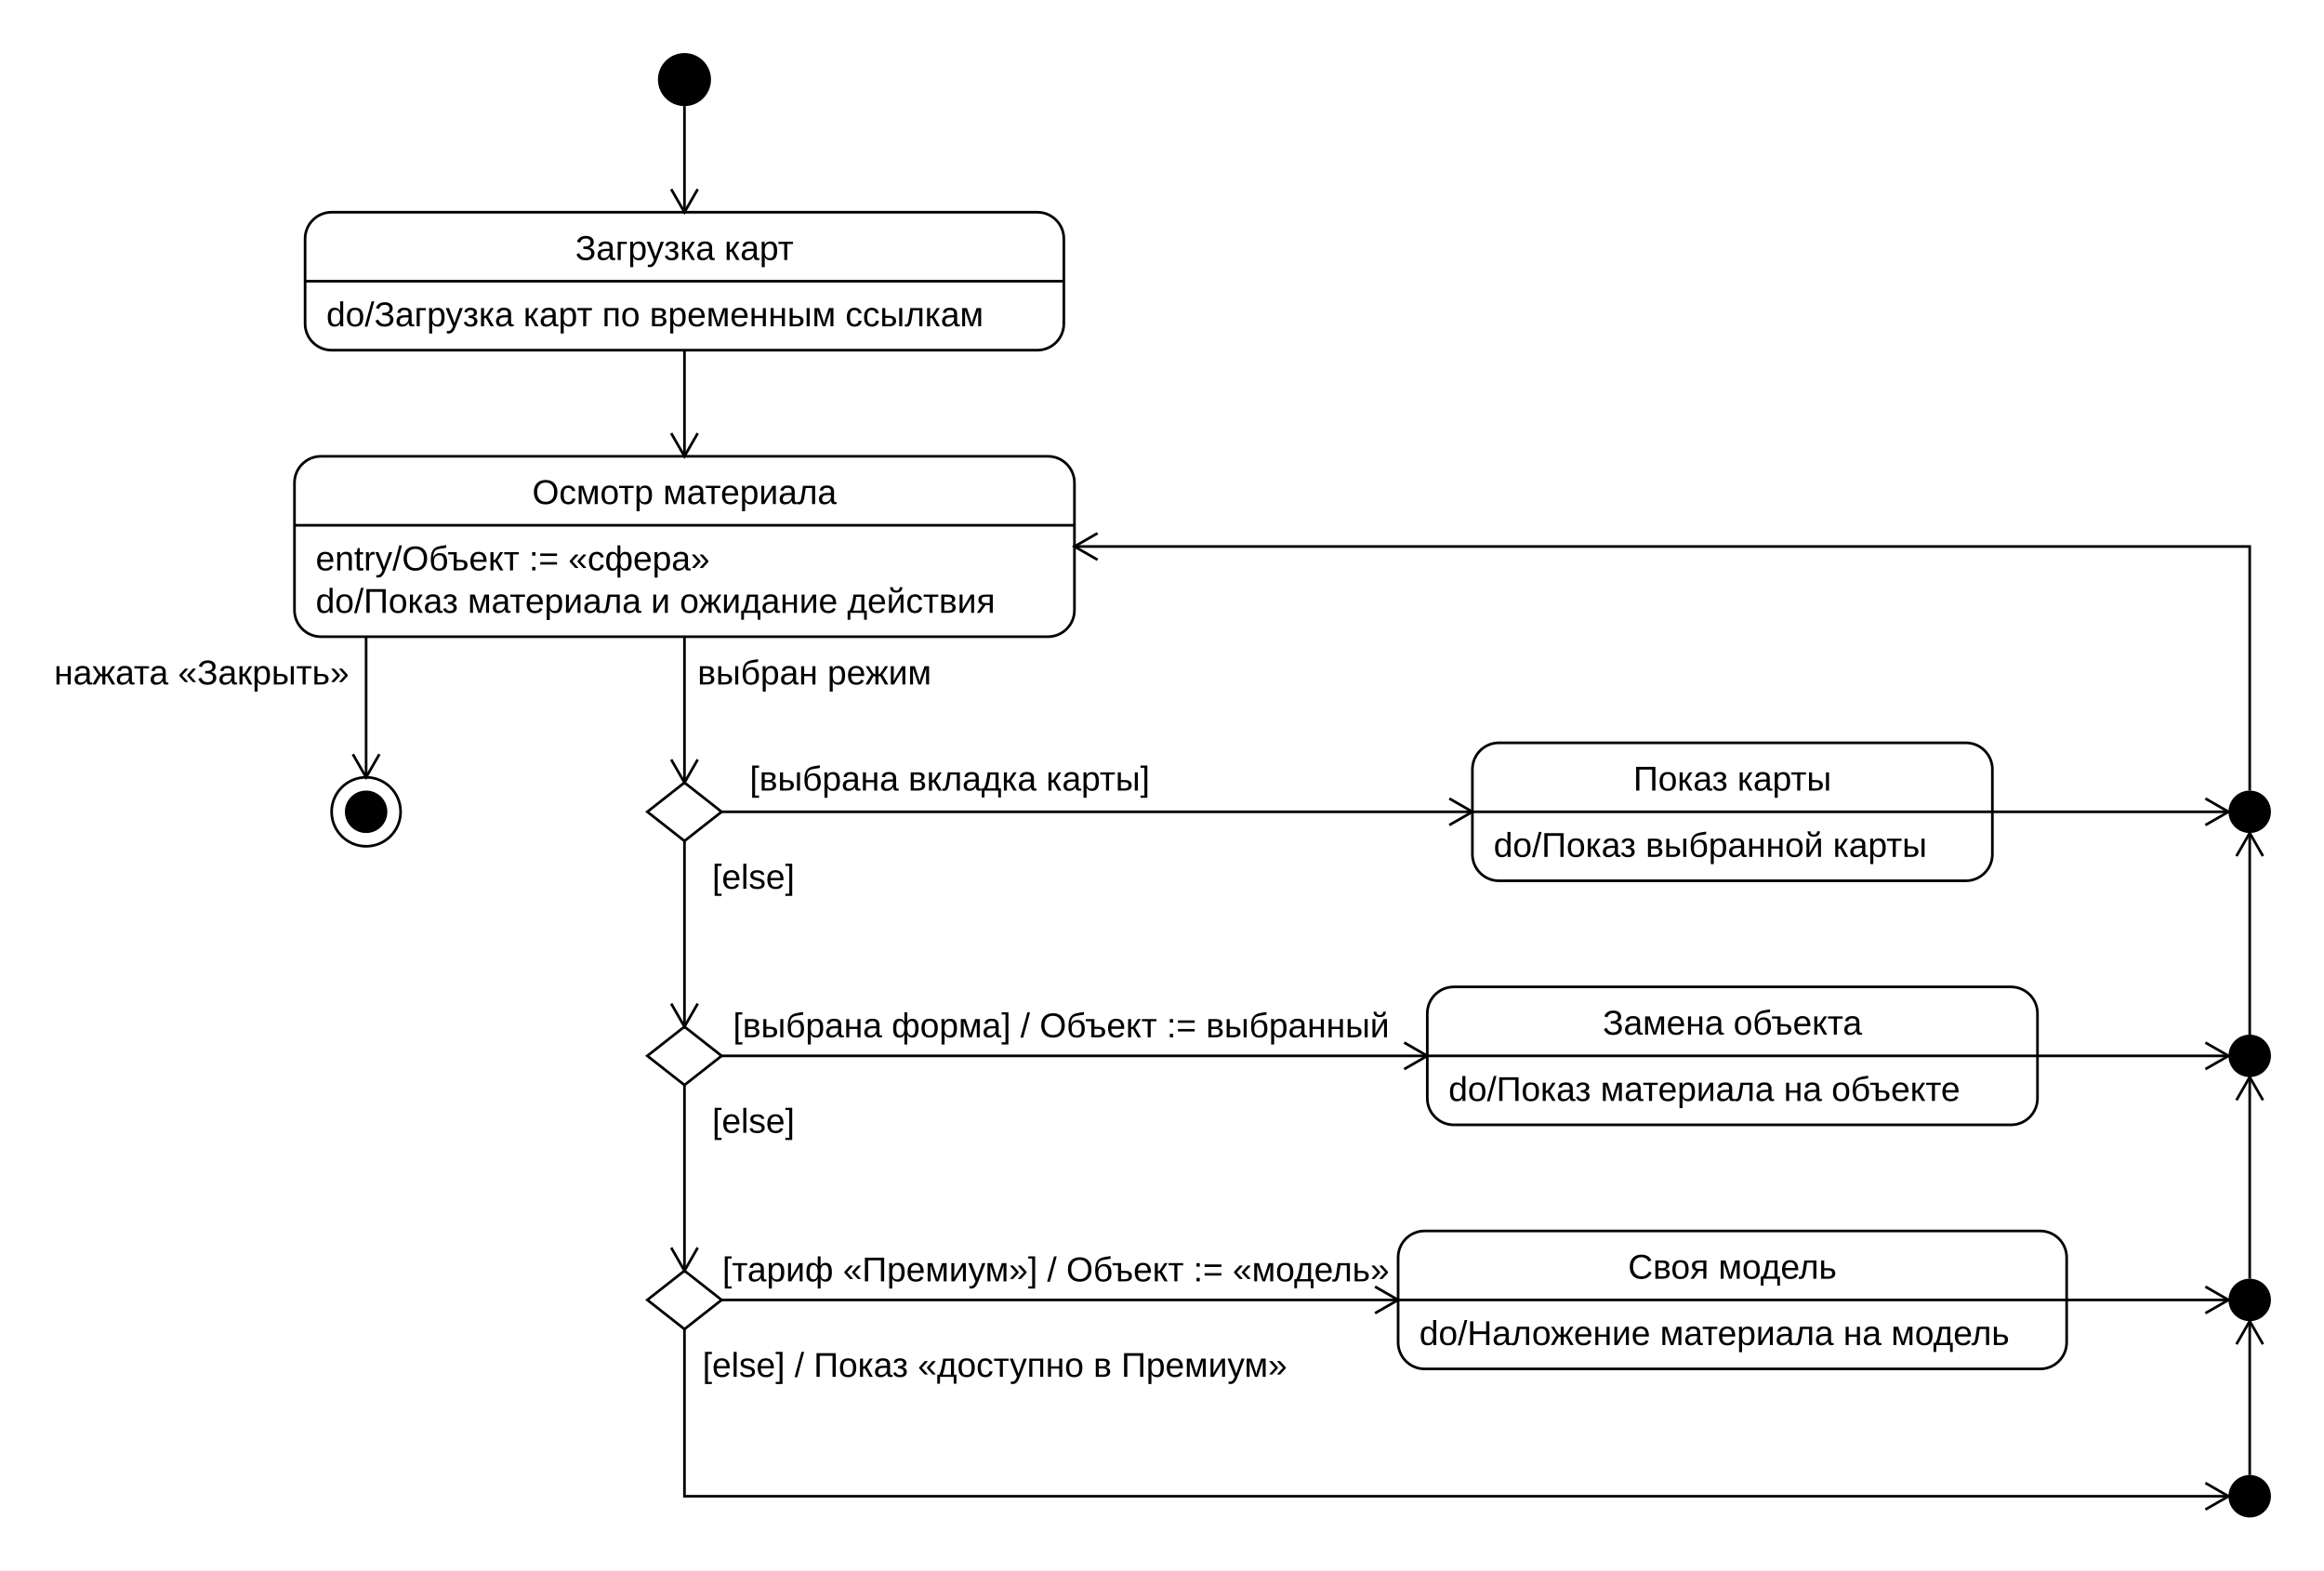
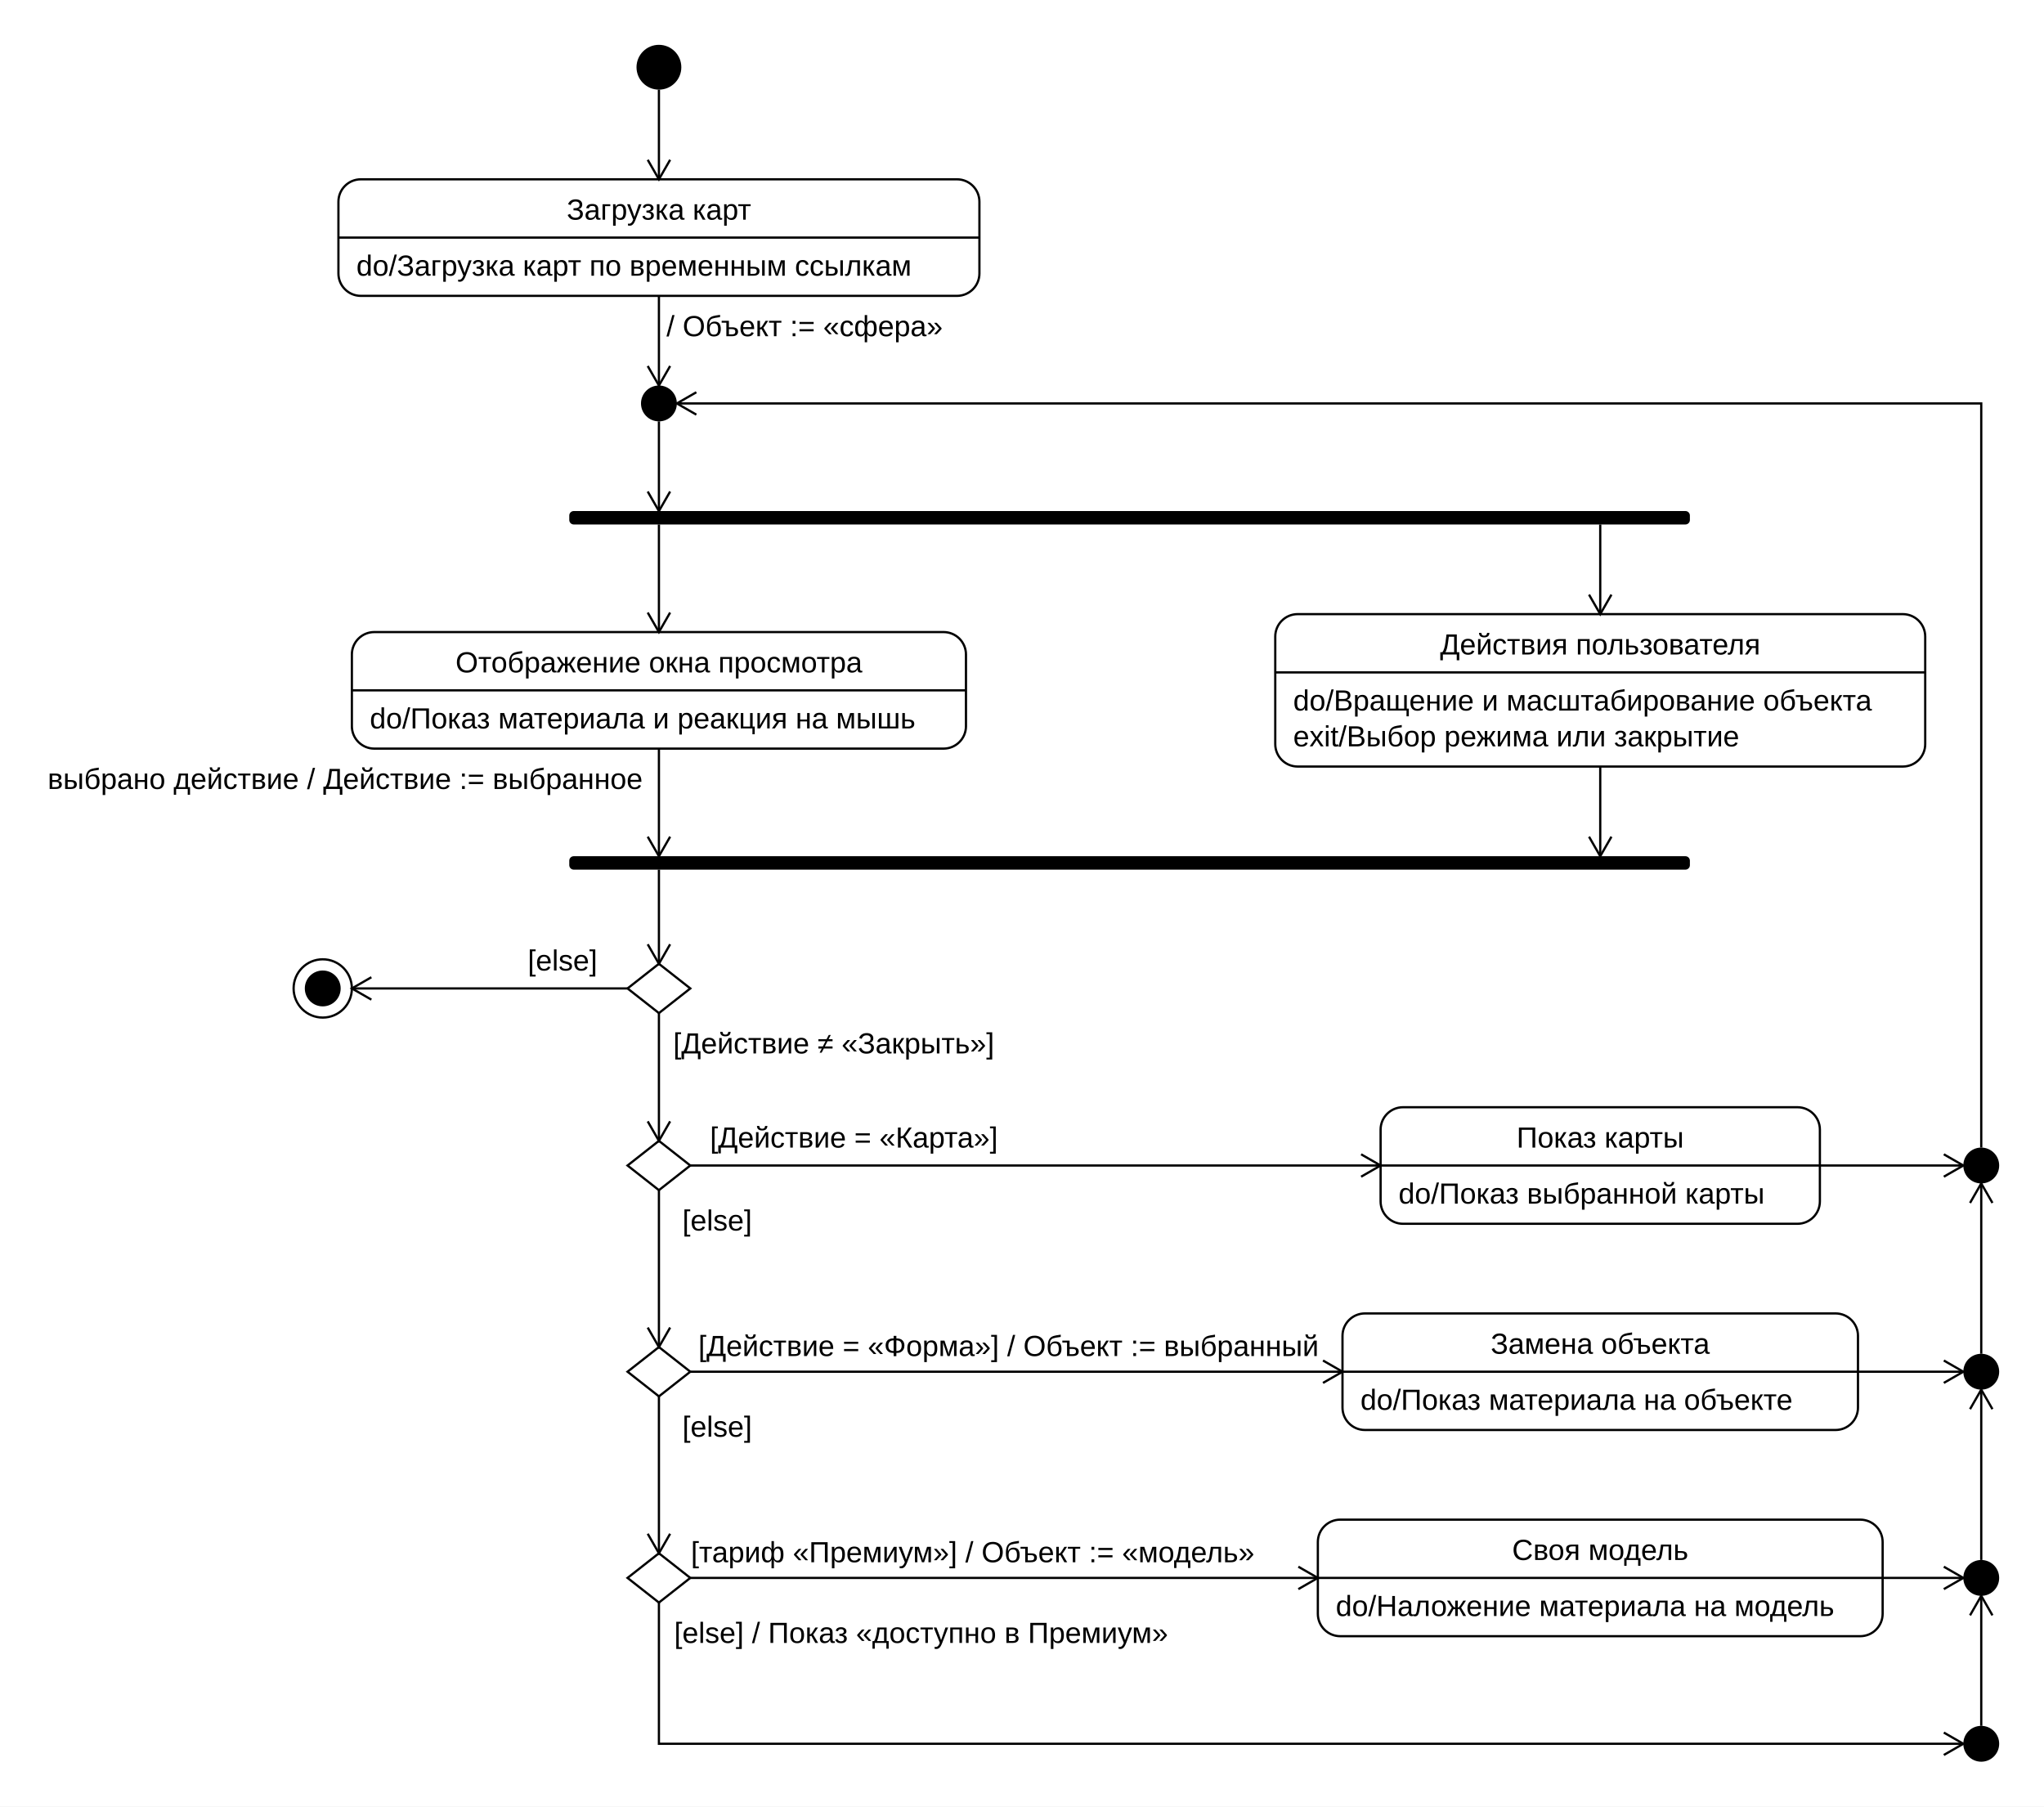
- <svg xmlns="http://www.w3.org/2000/svg" width="876" height="592" viewBox="22 52 876 592">
-   <rect x="22" y="52" width="876" height="592" fill="#fff" />
+ <svg xmlns="http://www.w3.org/2000/svg" width="912" height="806" viewBox="-14 52 912 806">
+   <rect x="-14" y="52" width="912" height="806" fill="#fff" />
  <circle cx="280.0" cy="82.0" r="10.0" fill="#000" />
  <rect x="137" y="132" width="286" height="52" rx="10" ry="10" fill="#fff" stroke="#000" />
  <text x="280.0" y="150.0" font-family="Arial, Helvetica, sans-serif" font-size="13" text-anchor="middle" font-weight="normal" fill="#000">Загрузка карт</text>
  <line x1="137" y1="158" x2="423" y2="158" stroke="#000" />
  <text x="145.0" y="175.0" font-family="Arial, Helvetica, sans-serif" font-size="13" text-anchor="start" font-weight="normal" fill="#000">do/Загрузка карт по временным ссылкам</text>
-   <rect x="133" y="224" width="294" height="68" rx="10" ry="10" fill="#fff" stroke="#000" />
-   <text x="280.0" y="242.0" font-family="Arial, Helvetica, sans-serif" font-size="13" text-anchor="middle" font-weight="normal" fill="#000">Осмотр материала</text>
-   <line x1="133" y1="250" x2="427" y2="250" stroke="#000" />
-   <text x="141.0" y="267.0" font-family="Arial, Helvetica, sans-serif" font-size="13" text-anchor="start" font-weight="normal" fill="#000">entry/Объект := «сфера»</text>
-   <text x="141.0" y="283.0" font-family="Arial, Helvetica, sans-serif" font-size="13" text-anchor="start" font-weight="normal" fill="#000">do/Показ материала и ожидание действия</text>
-   <circle cx="160.0" cy="358.0" r="13.0" fill="#fff" stroke="#000" />
-   <circle cx="160.0" cy="358.0" r="8.0" fill="#000" />
-   <polygon points="266,358.0 280.0,347 294,358.0 280.0,369" fill="#fff" stroke="#000" />
-   <polygon points="266,450.0 280.0,439 294,450.0 280.0,461" fill="#fff" stroke="#000" />
-   <polygon points="266,542.0 280.0,531 294,542.0 280.0,553" fill="#fff" stroke="#000" />
-   <rect x="577" y="332" width="196" height="52" rx="10" ry="10" fill="#fff" stroke="#000" />
-   <text x="675.0" y="350.0" font-family="Arial, Helvetica, sans-serif" font-size="13" text-anchor="middle" font-weight="normal" fill="#000">Показ карты</text>
-   <line x1="577" y1="358" x2="773" y2="358" stroke="#000" />
-   <text x="585.0" y="375.0" font-family="Arial, Helvetica, sans-serif" font-size="13" text-anchor="start" font-weight="normal" fill="#000">do/Показ выбранной карты</text>
-   <rect x="560" y="424" width="230" height="52" rx="10" ry="10" fill="#fff" stroke="#000" />
-   <text x="675.0" y="442.0" font-family="Arial, Helvetica, sans-serif" font-size="13" text-anchor="middle" font-weight="normal" fill="#000">Замена объекта</text>
-   <line x1="560" y1="450" x2="790" y2="450" stroke="#000" />
-   <text x="568.0" y="467.0" font-family="Arial, Helvetica, sans-serif" font-size="13" text-anchor="start" font-weight="normal" fill="#000">do/Показ материала на объекте</text>
-   <rect x="549" y="516" width="252" height="52" rx="10" ry="10" fill="#fff" stroke="#000" />
-   <text x="675.0" y="534.0" font-family="Arial, Helvetica, sans-serif" font-size="13" text-anchor="middle" font-weight="normal" fill="#000">Своя модель</text>
-   <line x1="549" y1="542" x2="801" y2="542" stroke="#000" />
-   <text x="557.0" y="559.0" font-family="Arial, Helvetica, sans-serif" font-size="13" text-anchor="start" font-weight="normal" fill="#000">do/Наложение материала на модель</text>
-   <circle cx="870.0" cy="358.0" r="8.0" fill="#000" />
-   <circle cx="870.0" cy="450.0" r="8.0" fill="#000" />
-   <circle cx="870.0" cy="542.0" r="8.0" fill="#000" />
-   <circle cx="870.0" cy="616.0" r="8.0" fill="#000" />
+   <circle cx="280.0" cy="232.0" r="8.0" fill="#000" />
+   <rect x="240" y="280" width="500" height="6" rx="2" fill="#000" />
+   <rect x="143" y="334" width="274" height="52" rx="10" ry="10" fill="#fff" stroke="#000" />
+   <text x="280.0" y="352.0" font-family="Arial, Helvetica, sans-serif" font-size="13" text-anchor="middle" font-weight="normal" fill="#000">Отображение окна просмотра</text>
+   <line x1="143" y1="360" x2="417" y2="360" stroke="#000" />
+   <text x="151.0" y="377.0" font-family="Arial, Helvetica, sans-serif" font-size="13" text-anchor="start" font-weight="normal" fill="#000">do/Показ материала и реакция на мышь</text>
+   <rect x="555" y="326" width="290" height="68" rx="10" ry="10" fill="#fff" stroke="#000" />
+   <text x="700.0" y="344.0" font-family="Arial, Helvetica, sans-serif" font-size="13" text-anchor="middle" font-weight="normal" fill="#000">Действия пользователя</text>
+   <line x1="555" y1="352" x2="845" y2="352" stroke="#000" />
+   <text x="563.0" y="369.0" font-family="Arial, Helvetica, sans-serif" font-size="13" text-anchor="start" font-weight="normal" fill="#000">do/Вращение и масштабирование объекта</text>
+   <text x="563.0" y="385.0" font-family="Arial, Helvetica, sans-serif" font-size="13" text-anchor="start" font-weight="normal" fill="#000">exit/Выбор режима или закрытие</text>
+   <rect x="240" y="434" width="500" height="6" rx="2" fill="#000" />
+   <polygon points="266,493.0 280.0,482 294,493.0 280.0,504" fill="#fff" stroke="#000" />
+   <circle cx="130.0" cy="493.0" r="13.0" fill="#fff" stroke="#000" />
+   <circle cx="130.0" cy="493.0" r="8.0" fill="#000" />
+   <polygon points="266,572.0 280.0,561 294,572.0 280.0,583" fill="#fff" stroke="#000" />
+   <polygon points="266,664.0 280.0,653 294,664.0 280.0,675" fill="#fff" stroke="#000" />
+   <polygon points="266,756.0 280.0,745 294,756.0 280.0,767" fill="#fff" stroke="#000" />
+   <rect x="602" y="546" width="196" height="52" rx="10" ry="10" fill="#fff" stroke="#000" />
+   <text x="700.0" y="564.0" font-family="Arial, Helvetica, sans-serif" font-size="13" text-anchor="middle" font-weight="normal" fill="#000">Показ карты</text>
+   <line x1="602" y1="572" x2="798" y2="572" stroke="#000" />
+   <text x="610.0" y="589.0" font-family="Arial, Helvetica, sans-serif" font-size="13" text-anchor="start" font-weight="normal" fill="#000">do/Показ выбранной карты</text>
+   <rect x="585" y="638" width="230" height="52" rx="10" ry="10" fill="#fff" stroke="#000" />
+   <text x="700.0" y="656.0" font-family="Arial, Helvetica, sans-serif" font-size="13" text-anchor="middle" font-weight="normal" fill="#000">Замена объекта</text>
+   <line x1="585" y1="664" x2="815" y2="664" stroke="#000" />
+   <text x="593.0" y="681.0" font-family="Arial, Helvetica, sans-serif" font-size="13" text-anchor="start" font-weight="normal" fill="#000">do/Показ материала на объекте</text>
+   <rect x="574" y="730" width="252" height="52" rx="10" ry="10" fill="#fff" stroke="#000" />
+   <text x="700.0" y="748.0" font-family="Arial, Helvetica, sans-serif" font-size="13" text-anchor="middle" font-weight="normal" fill="#000">Своя модель</text>
+   <line x1="574" y1="756" x2="826" y2="756" stroke="#000" />
+   <text x="582.0" y="773.0" font-family="Arial, Helvetica, sans-serif" font-size="13" text-anchor="start" font-weight="normal" fill="#000">do/Наложение материала на модель</text>
+   <circle cx="870.0" cy="572.0" r="8.0" fill="#000" />
+   <circle cx="870.0" cy="664.0" r="8.0" fill="#000" />
+   <circle cx="870.0" cy="756.0" r="8.0" fill="#000" />
+   <circle cx="870.0" cy="830.0" r="8.0" fill="#000" />
+   <path d="M280.0,286.0 L280.0,334.0" fill="none" stroke="#000" />
+   <path d="M275.0,325.3 L280.0,334.0 L285.0,325.3" fill="none" stroke="#000" />
+   <path d="M700.0,286.0 L700.0,326.0" fill="none" stroke="#000" />
+   <path d="M695.0,317.3 L700.0,326.0 L705.0,317.3" fill="none" stroke="#000" />
+   <path d="M280.0,386.0 L280.0,434.0" fill="none" stroke="#000" />
+   <path d="M275.0,425.3 L280.0,434.0 L285.0,425.3" fill="none" stroke="#000" />
+   <path d="M700.0,394.0 L700.0,434.0" fill="none" stroke="#000" />
+   <path d="M695.0,425.3 L700.0,434.0 L705.0,425.3" fill="none" stroke="#000" />
  <path d="M280.0,92.0 L280.0,132.0" fill="none" stroke="#000" />
  <path d="M275.0,123.3 L280.0,132.0 L285.0,123.3" fill="none" stroke="#000" />
  <path d="M280.0,184.0 L280.0,224.0" fill="none" stroke="#000" />
  <path d="M275.0,215.3 L280.0,224.0 L285.0,215.3" fill="none" stroke="#000" />
-   <path d="M160.0,292.0 L160.0,302.0 L160.0,345.0" fill="none" stroke="#000" />
-   <path d="M155.0,336.3 L160.0,345.0 L165.0,336.3" fill="none" stroke="#000" />
-   <path d="M280.0,292.0 L280.0,347.0" fill="none" stroke="#000" />
-   <path d="M275.0,338.3 L280.0,347.0 L285.0,338.3" fill="none" stroke="#000" />
-   <path d="M294.0,358.0 L577.0,358.0" fill="none" stroke="#000" />
-   <path d="M568.3,363.0 L577.0,358.0 L568.3,353.0" fill="none" stroke="#000" />
-   <path d="M280.0,369.0 L280.0,439.0" fill="none" stroke="#000" />
-   <path d="M275.0,430.3 L280.0,439.0 L285.0,430.3" fill="none" stroke="#000" />
-   <path d="M294.0,450.0 L560.0,450.0" fill="none" stroke="#000" />
-   <path d="M551.3,455.0 L560.0,450.0 L551.3,445.0" fill="none" stroke="#000" />
-   <path d="M280.0,461.0 L280.0,531.0" fill="none" stroke="#000" />
-   <path d="M275.0,522.3 L280.0,531.0 L285.0,522.3" fill="none" stroke="#000" />
-   <path d="M294.0,542.0 L549.0,542.0" fill="none" stroke="#000" />
-   <path d="M540.3,547.0 L549.0,542.0 L540.3,537.0" fill="none" stroke="#000" />
-   <path d="M280.0,553.0 L280.0,616.0 L862.0,616.0" fill="none" stroke="#000" />
-   <path d="M853.3,621.0 L862.0,616.0 L853.3,611.0" fill="none" stroke="#000" />
-   <path d="M773.0,358.0 L862.0,358.0" fill="none" stroke="#000" />
-   <path d="M853.3,363.0 L862.0,358.0 L853.3,353.0" fill="none" stroke="#000" />
-   <path d="M790.0,450.0 L862.0,450.0" fill="none" stroke="#000" />
-   <path d="M853.3,455.0 L862.0,450.0 L853.3,445.0" fill="none" stroke="#000" />
-   <path d="M801.0,542.0 L862.0,542.0" fill="none" stroke="#000" />
-   <path d="M853.3,547.0 L862.0,542.0 L853.3,537.0" fill="none" stroke="#000" />
-   <path d="M870.0,608.0 L870.0,550.0" fill="none" stroke="#000" />
-   <path d="M875.0,558.7 L870.0,550.0 L865.0,558.7" fill="none" stroke="#000" />
-   <path d="M870.0,534.0 L870.0,458.0" fill="none" stroke="#000" />
-   <path d="M875.0,466.7 L870.0,458.0 L865.0,466.7" fill="none" stroke="#000" />
-   <path d="M870.0,442.0 L870.0,366.0" fill="none" stroke="#000" />
-   <path d="M875.0,374.7 L870.0,366.0 L865.0,374.7" fill="none" stroke="#000" />
-   <path d="M870.0,350.0 L870.0,258.0 L427.0,258.0" fill="none" stroke="#000" />
-   <path d="M435.7,253.0 L427.0,258.0 L435.7,263.0" fill="none" stroke="#000" />
-   <rect x="42.3" y="298.0" width="111.4" height="16" fill="#fff" fill-opacity="0.85" />
-   <text x="98.0" y="310.0" font-family="Arial, Helvetica, sans-serif" font-size="13" text-anchor="middle" font-weight="normal" fill="#000">нажата «Закрыть»</text>
-   <rect x="285.1" y="298.0" width="87.7" height="16" fill="#fff" fill-opacity="0.85" />
-   <text x="329.0" y="310.0" font-family="Arial, Helvetica, sans-serif" font-size="13" text-anchor="middle" font-weight="normal" fill="#000">выбран режим</text>
-   <rect x="301.9" y="338.0" width="156.1" height="16" fill="#fff" fill-opacity="0.85" />
-   <text x="380.0" y="350.0" font-family="Arial, Helvetica, sans-serif" font-size="13" text-anchor="middle" font-weight="normal" fill="#000">[выбрана вкладка карты]</text>
-   <rect x="285.8" y="375.0" width="40.4" height="16" fill="#fff" fill-opacity="0.85" />
-   <text x="306.0" y="387.0" font-family="Arial, Helvetica, sans-serif" font-size="13" text-anchor="middle" font-weight="normal" fill="#000">[else]</text>
-   <rect x="301.9" y="431.0" width="240.3" height="16" fill="#fff" fill-opacity="0.85" />
-   <text x="422.0" y="443.0" font-family="Arial, Helvetica, sans-serif" font-size="13" text-anchor="middle" font-weight="normal" fill="#000">[выбрана форма] / Объект := выбранный</text>
-   <rect x="285.8" y="467.0" width="40.4" height="16" fill="#fff" fill-opacity="0.85" />
-   <text x="306.0" y="479.0" font-family="Arial, Helvetica, sans-serif" font-size="13" text-anchor="middle" font-weight="normal" fill="#000">[else]</text>
-   <rect x="301.8" y="523.0" width="236.5" height="16" fill="#fff" fill-opacity="0.85" />
-   <text x="420.0" y="535.0" font-family="Arial, Helvetica, sans-serif" font-size="13" text-anchor="middle" font-weight="normal" fill="#000">[тариф «Премиум»] / Объект := «модель»</text>
-   <rect x="285.8" y="559.0" width="222.5" height="16" fill="#fff" fill-opacity="0.85" />
-   <text x="397.0" y="571.0" font-family="Arial, Helvetica, sans-serif" font-size="13" text-anchor="middle" font-weight="normal" fill="#000">[else] / Показ «доступно в Премиум»</text>
+   <path d="M280.0,240.0 L280.0,280.0" fill="none" stroke="#000" />
+   <path d="M275.0,271.3 L280.0,280.0 L285.0,271.3" fill="none" stroke="#000" />
+   <path d="M280.0,440.0 L280.0,482.0" fill="none" stroke="#000" />
+   <path d="M275.0,473.3 L280.0,482.0 L285.0,473.3" fill="none" stroke="#000" />
+   <path d="M280.0,504.0 L280.0,561.0" fill="none" stroke="#000" />
+   <path d="M275.0,552.3 L280.0,561.0 L285.0,552.3" fill="none" stroke="#000" />
+   <path d="M266.0,493.0 L143.0,493.0" fill="none" stroke="#000" />
+   <path d="M151.7,488.0 L143.0,493.0 L151.7,498.0" fill="none" stroke="#000" />
+   <path d="M294.0,572.0 L602.0,572.0" fill="none" stroke="#000" />
+   <path d="M593.3,577.0 L602.0,572.0 L593.3,567.0" fill="none" stroke="#000" />
+   <path d="M280.0,583.0 L280.0,653.0" fill="none" stroke="#000" />
+   <path d="M275.0,644.3 L280.0,653.0 L285.0,644.3" fill="none" stroke="#000" />
+   <path d="M294.0,664.0 L585.0,664.0" fill="none" stroke="#000" />
+   <path d="M576.3,669.0 L585.0,664.0 L576.3,659.0" fill="none" stroke="#000" />
+   <path d="M280.0,675.0 L280.0,745.0" fill="none" stroke="#000" />
+   <path d="M275.0,736.3 L280.0,745.0 L285.0,736.3" fill="none" stroke="#000" />
+   <path d="M294.0,756.0 L574.0,756.0" fill="none" stroke="#000" />
+   <path d="M565.3,761.0 L574.0,756.0 L565.3,751.0" fill="none" stroke="#000" />
+   <path d="M280.0,767.0 L280.0,830.0 L862.0,830.0" fill="none" stroke="#000" />
+   <path d="M853.3,835.0 L862.0,830.0 L853.3,825.0" fill="none" stroke="#000" />
+   <path d="M798.0,572.0 L862.0,572.0" fill="none" stroke="#000" />
+   <path d="M853.3,577.0 L862.0,572.0 L853.3,567.0" fill="none" stroke="#000" />
+   <path d="M815.0,664.0 L862.0,664.0" fill="none" stroke="#000" />
+   <path d="M853.3,669.0 L862.0,664.0 L853.3,659.0" fill="none" stroke="#000" />
+   <path d="M826.0,756.0 L862.0,756.0" fill="none" stroke="#000" />
+   <path d="M853.3,761.0 L862.0,756.0 L853.3,751.0" fill="none" stroke="#000" />
+   <path d="M870.0,822.0 L870.0,764.0" fill="none" stroke="#000" />
+   <path d="M875.0,772.7 L870.0,764.0 L865.0,772.7" fill="none" stroke="#000" />
+   <path d="M870.0,748.0 L870.0,672.0" fill="none" stroke="#000" />
+   <path d="M875.0,680.7 L870.0,672.0 L865.0,680.7" fill="none" stroke="#000" />
+   <path d="M870.0,656.0 L870.0,580.0" fill="none" stroke="#000" />
+   <path d="M875.0,588.7 L870.0,580.0 L865.0,588.7" fill="none" stroke="#000" />
+   <path d="M870.0,564.0 L870.0,232.0 L288.0,232.0" fill="none" stroke="#000" />
+   <path d="M296.7,227.0 L288.0,232.0 L296.7,237.0" fill="none" stroke="#000" />
+   <rect x="6.1" y="392.0" width="267.8" height="16" fill="#fff" fill-opacity="0.85" />
+   <text x="140.0" y="404.0" font-family="Arial, Helvetica, sans-serif" font-size="13" text-anchor="middle" font-weight="normal" fill="#000">выбрано действие / Действие := выбранное</text>
+   <rect x="285.2" y="190.0" width="119.5" height="16" fill="#fff" fill-opacity="0.85" />
+   <text x="345.0" y="202.0" font-family="Arial, Helvetica, sans-serif" font-size="13" text-anchor="middle" font-weight="normal" fill="#000">/ Объект := «сфера»</text>
+   <rect x="285.1" y="510.0" width="145.8" height="16" fill="#fff" fill-opacity="0.85" />
+   <text x="358.0" y="522.0" font-family="Arial, Helvetica, sans-serif" font-size="13" text-anchor="middle" font-weight="normal" fill="#000">[Действие ≠ «Закрыть»]</text>
+   <rect x="216.8" y="473.0" width="40.4" height="16" fill="#fff" fill-opacity="0.85" />
+   <text x="237.0" y="485.0" font-family="Arial, Helvetica, sans-serif" font-size="13" text-anchor="middle" font-weight="normal" fill="#000">[else]</text>
+   <rect x="301.2" y="552.0" width="131.6" height="16" fill="#fff" fill-opacity="0.85" />
+   <text x="367.0" y="564.0" font-family="Arial, Helvetica, sans-serif" font-size="13" text-anchor="middle" font-weight="normal" fill="#000">[Действие = «Карта»]</text>
+   <rect x="285.8" y="589.0" width="40.4" height="16" fill="#fff" fill-opacity="0.85" />
+   <text x="306.0" y="601.0" font-family="Arial, Helvetica, sans-serif" font-size="13" text-anchor="middle" font-weight="normal" fill="#000">[else]</text>
+   <rect x="301.5" y="645.0" width="269.1" height="16" fill="#fff" fill-opacity="0.85" />
+   <text x="436.0" y="657.0" font-family="Arial, Helvetica, sans-serif" font-size="13" text-anchor="middle" font-weight="normal" fill="#000">[Действие = «Форма»] / Объект := выбранный</text>
+   <rect x="285.8" y="681.0" width="40.4" height="16" fill="#fff" fill-opacity="0.85" />
+   <text x="306.0" y="693.0" font-family="Arial, Helvetica, sans-serif" font-size="13" text-anchor="middle" font-weight="normal" fill="#000">[else]</text>
+   <rect x="301.8" y="737.0" width="236.5" height="16" fill="#fff" fill-opacity="0.85" />
+   <text x="420.0" y="749.0" font-family="Arial, Helvetica, sans-serif" font-size="13" text-anchor="middle" font-weight="normal" fill="#000">[тариф «Премиум»] / Объект := «модель»</text>
+   <rect x="285.8" y="773.0" width="222.5" height="16" fill="#fff" fill-opacity="0.85" />
+   <text x="397.0" y="785.0" font-family="Arial, Helvetica, sans-serif" font-size="13" text-anchor="middle" font-weight="normal" fill="#000">[else] / Показ «доступно в Премиум»</text>
</svg>
